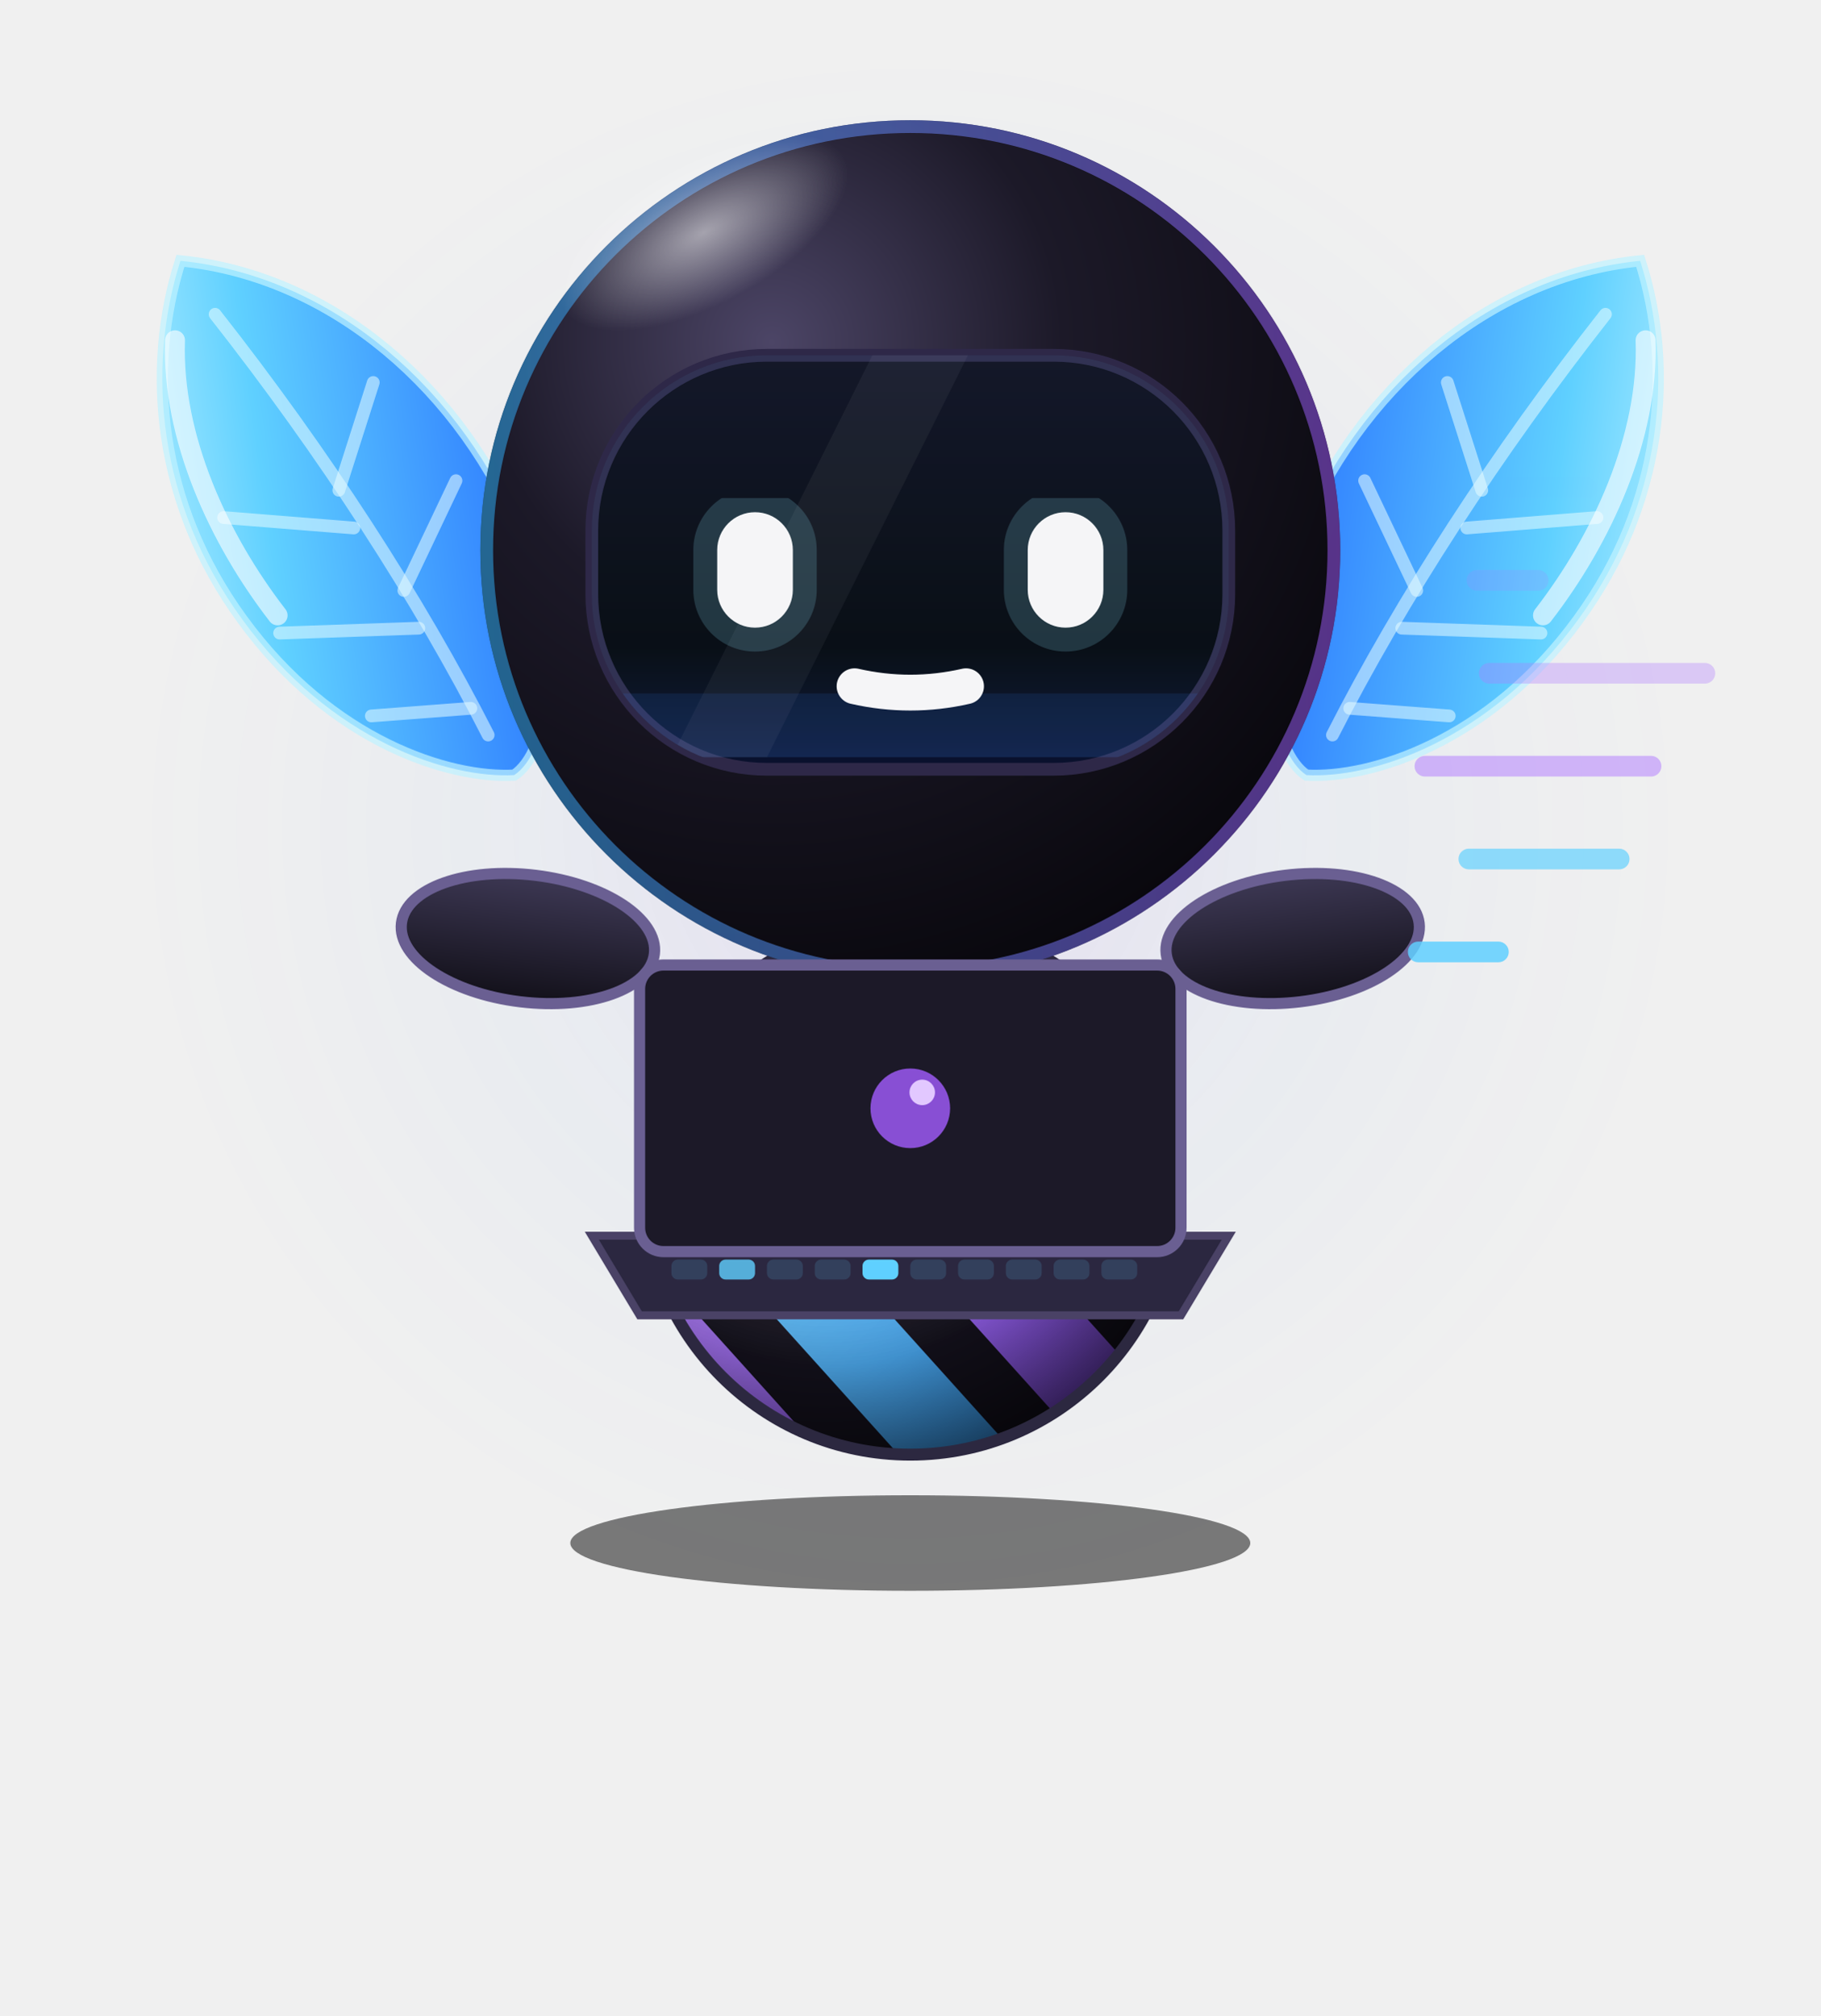
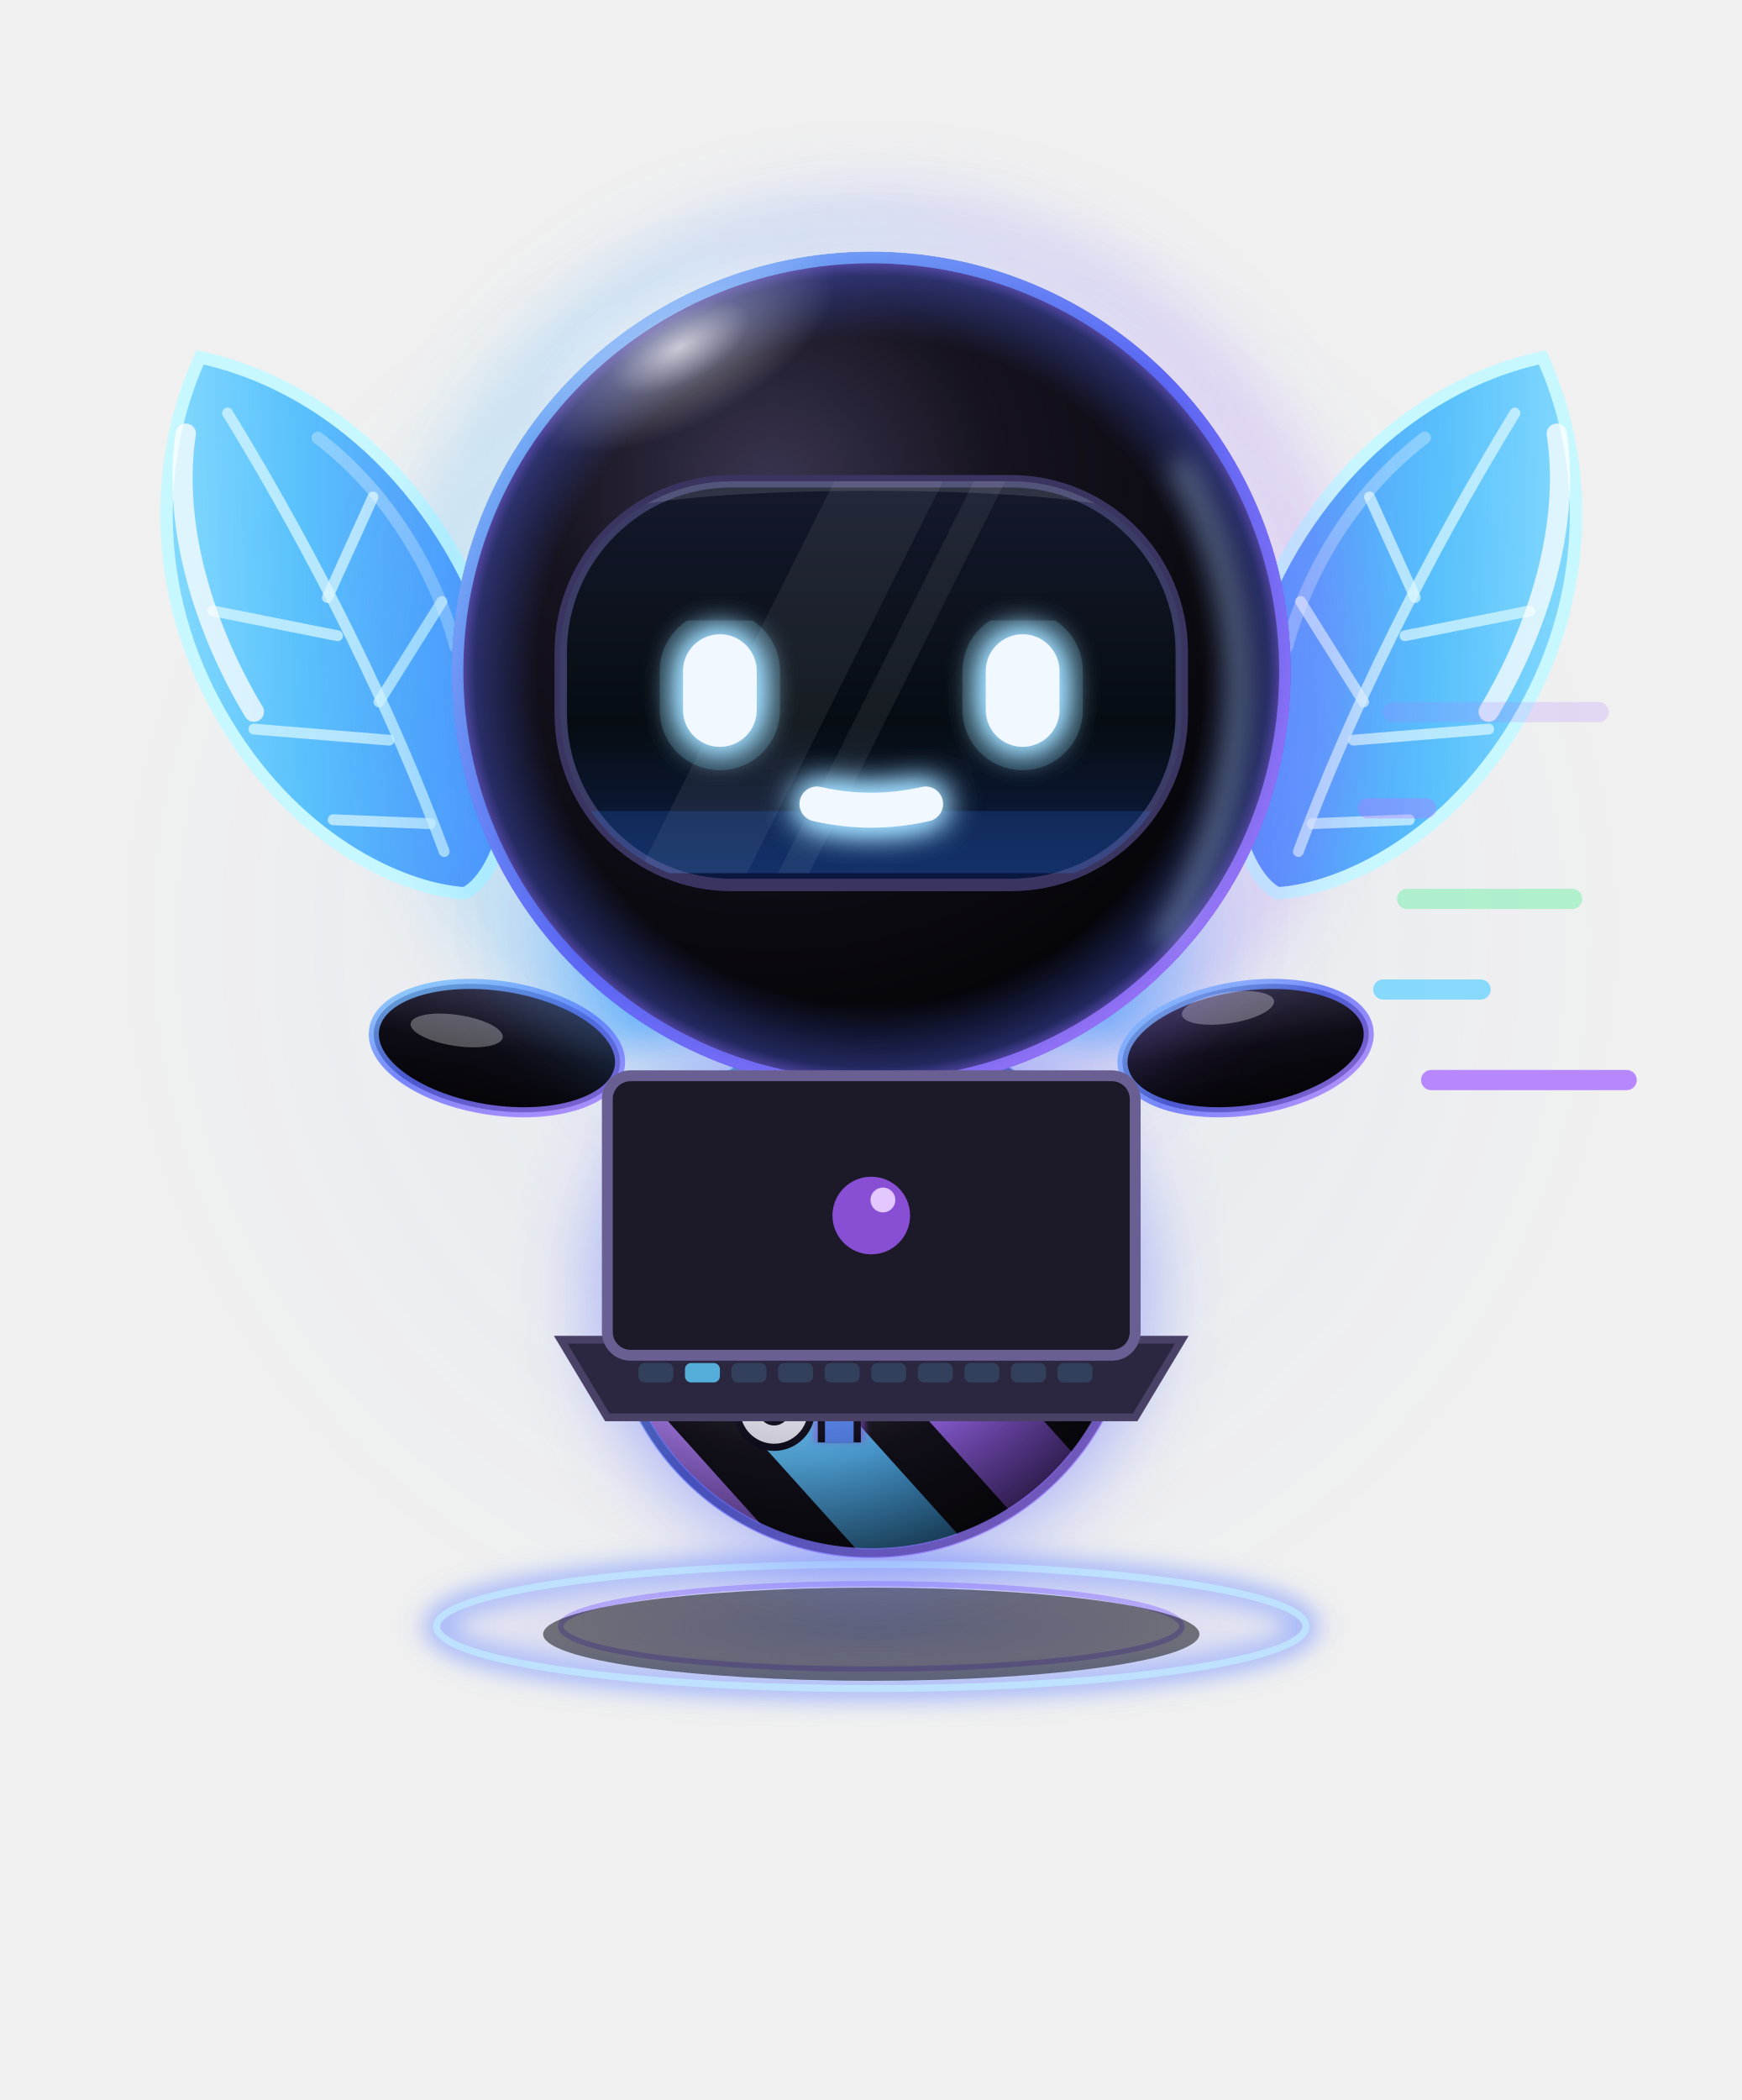
- <svg xmlns="http://www.w3.org/2000/svg" viewBox="-14.3 -3.8 228.6 253.1" role="img" aria-label="Yayen" width="2048" height="2267">
+ <svg xmlns="http://www.w3.org/2000/svg" viewBox="-12.2 -20.5 224.3 270.5" role="img" aria-label="Yayen" width="2048" height="2469">
  <defs>
+     <filter id="yv1-glow" x="-50%" y="-50%" width="200%" height="200%">
+       <feGaussianBlur in="SourceGraphic" stdDeviation="2.2" result="b" />
+       <feColorMatrix in="b" type="matrix" values="0 0 0 0 .35  0 0 0 0 .72  0 0 0 0 1  0 0 0 1.4 0" result="c" />
+       <feMerge>
+         <feMergeNode in="c" />
+         <feMergeNode in="c" />
+         <feMergeNode in="SourceGraphic" />
+       </feMerge>
+     </filter>
+     <filter id="yv1-blur" x="-50%" y="-50%" width="200%" height="200%">
+       <feGaussianBlur stdDeviation="5" />
+     </filter>
+     <filter id="yv1-blur2" x="-50%" y="-50%" width="200%" height="200%">
+       <feGaussianBlur stdDeviation="1.6" />
+     </filter>
    <radialGradient id="yv1-aura" cx="50%" cy="50%" r="50%">
-       <stop offset="0" stop-color="#8a2be2" stop-opacity=".55" />
-       <stop offset=".55" stop-color="#2f7bff" stop-opacity=".18" />
+       <stop offset="0" stop-color="#8a2be2" stop-opacity=".5" />
+       <stop offset=".55" stop-color="#2f7bff" stop-opacity=".16" />
      <stop offset="1" stop-color="#2f7bff" stop-opacity="0" />
    </radialGradient>
-     <radialGradient id="yv1-head" cx="34%" cy="26%" r="80%">
-       <stop offset="0" stop-color="#4c4566" />
-       <stop offset=".42" stop-color="#1c1928" />
-       <stop offset="1" stop-color="#08070c" />
+     <radialGradient id="yv1-head" cx="38%" cy="28%" r="78%">
+       <stop offset="0" stop-color="#3a3550" />
+       <stop offset=".35" stop-color="#16131f" />
+       <stop offset=".8" stop-color="#07060b" />
+       <stop offset="1" stop-color="#020205" />
+     </radialGradient>
+     <radialGradient id="yv1-headRim" cx="50%" cy="50%" r="50%">
+       <stop offset=".8" stop-color="#4b6bff" stop-opacity="0" />
+       <stop offset=".95" stop-color="#5a6cff" stop-opacity=".35" />
+       <stop offset="1" stop-color="#9a6bff" stop-opacity=".75" />
    </radialGradient>
    <radialGradient id="yv1-spec" cx="50%" cy="50%" r="50%">
-       <stop offset="0" stop-color="#fff" stop-opacity=".55" />
+       <stop offset="0" stop-color="#fff" stop-opacity=".75" />
+       <stop offset=".45" stop-color="#fff" stop-opacity=".25" />
      <stop offset="1" stop-color="#fff" stop-opacity="0" />
    </radialGradient>
    <linearGradient id="yv1-rim" x1="0" y1="0" x2="1" y2="0">
      <stop offset="0" stop-color="#2fb6ff" />
      <stop offset="1" stop-color="#a35cff" />
    </linearGradient>
+     <linearGradient id="yv1-rimV" x1="0" y1="0" x2="1" y2="1">
+       <stop offset="0" stop-color="#7fd8ff" />
+       <stop offset=".5" stop-color="#5a6cff" />
+       <stop offset="1" stop-color="#b07aff" />
+     </linearGradient>
    <linearGradient id="yv1-visor" x1="0" y1="0" x2="0" y2="1">
-       <stop offset="0" stop-color="#0f0d1c" />
-       <stop offset=".7" stop-color="#030308" />
-       <stop offset="1" stop-color="#0a1230" />
+       <stop offset="0" stop-color="#121022" />
+       <stop offset=".6" stop-color="#020206" />
+       <stop offset="1" stop-color="#0b1844" />
    </linearGradient>
    <linearGradient id="yv1-wing" x1="0" y1="0" x2="1" y2="1">
-       <stop offset="0" stop-color="#c8f6ff" />
-       <stop offset=".35" stop-color="#5fd0ff" />
-       <stop offset="1" stop-color="#1f62ff" />
+       <stop offset="0" stop-color="#9eecff" stop-opacity=".92" />
+       <stop offset=".45" stop-color="#38b6ff" stop-opacity=".82" />
+       <stop offset="1" stop-color="#2456ff" stop-opacity=".78" />
    </linearGradient>
    <linearGradient id="yv1-arm" x1="0" y1="0" x2="0" y2="1">
-       <stop offset="0" stop-color="#3d3854" />
-       <stop offset="1" stop-color="#121019" />
+       <stop offset="0" stop-color="#34304a" />
+       <stop offset=".5" stop-color="#0d0b14" />
+       <stop offset="1" stop-color="#050408" />
    </linearGradient>
    <linearGradient id="yv1-pu" x1="0" y1="0" x2="0" y2="1">
-       <stop offset="0" stop-color="#cfa6ff" />
-       <stop offset="1" stop-color="#7a3df0" />
+       <stop offset="0" stop-color="#d8b4ff" />
+       <stop offset="1" stop-color="#8243f5" />
    </linearGradient>
    <linearGradient id="yv1-cy" x1="0" y1="0" x2="0" y2="1">
-       <stop offset="0" stop-color="#9af0ff" />
-       <stop offset="1" stop-color="#1f8cff" />
-     </linearGradient>
-     <radialGradient id="yv1-ball" cx="34%" cy="28%" r="78%">
-       <stop offset="0" stop-color="#fff" stop-opacity=".38" />
-       <stop offset=".32" stop-color="#fff" stop-opacity="0" />
-       <stop offset=".72" stop-color="#000" stop-opacity=".2" />
-       <stop offset="1" stop-color="#000" stop-opacity=".65" />
+       <stop offset="0" stop-color="#a6f4ff" />
+       <stop offset="1" stop-color="#2a9bff" />
+     </linearGradient>
+     <radialGradient id="yv1-ball" cx="36%" cy="28%" r="78%">
+       <stop offset="0" stop-color="#fff" stop-opacity=".42" />
+       <stop offset=".3" stop-color="#fff" stop-opacity="0" />
+       <stop offset=".7" stop-color="#000" stop-opacity=".22" />
+       <stop offset="1" stop-color="#000" stop-opacity=".72" />
+     </radialGradient>
+     <radialGradient id="yv1-floor" cx="50%" cy="50%" r="50%">
+       <stop offset="0" stop-color="#5a6cff" stop-opacity=".35" />
+       <stop offset=".7" stop-color="#3a3cff" stop-opacity=".08" />
+       <stop offset="1" stop-color="#3a3cff" stop-opacity="0" />
    </radialGradient>
    <linearGradient id="yv1-holo" x1="0" y1="0" x2="0" y2="1">
      <stop offset="0" stop-color="#2fb6ff" stop-opacity=".28" />
      <stop offset="1" stop-color="#a35cff" stop-opacity=".12" />
    </linearGradient>
    <clipPath id="yv1-cbody">
      <circle cx="100" cy="148" r="33" />
+     </clipPath>
+     <clipPath id="yv1-chead">
+       <circle cx="100" cy="66" r="54" />
    </clipPath>
    <clipPath id="yv1-cvisor">
      <rect class="visorClip" x="60" y="40" width="80" height="52" rx="22" transform="translate(100 67.52) scale(1 1) translate(-100 -66)" />
    </clipPath>
    <mask id="yv1-mL" maskUnits="userSpaceOnUse" x="0" y="0" width="200" height="200">
      <rect width="200" height="200" fill="#fff" />
      <rect class="lidL" fill="#000" x="71" y="57.23" width="19" height="2.22" />
      <ellipse class="cutL" fill="#000" cx="80.5" cy="86.43" rx="9.98" ry="8.7" opacity="0" />
    </mask>
    <mask id="yv1-mR" maskUnits="userSpaceOnUse" x="0" y="0" width="200" height="200">
      <rect width="200" height="200" fill="#fff" />
      <rect class="lidR" fill="#000" x="110" y="57.23" width="19" height="2.22" />
      <ellipse class="cutR" fill="#000" cx="119.5" cy="86.43" rx="9.97" ry="8.7" opacity="0" />
    </mask>
+     <path id="yv1-leaf" d="M0-38C15-26 21-5 17 15C14 30 5 39 0 39C-7 35-17 23-18 4C-19-14-11-29 0-38Z" />
    <g id="yv1-wingShape" transform="translate(30 62) rotate(-28)">
-       <path d="M0-38C15-26 21-5 17 15C14 30 5 39 0 39C-7 35-17 23-18 4C-19-14-11-29 0-38Z" fill="url(#yv1-wing)" stroke="#bff3ff" stroke-opacity=".7" stroke-width="1.4" />
-       <g stroke="#e6fbff" stroke-opacity=".55" stroke-width="1.6" stroke-linecap="round" fill="none">
+       <use class="gl" href="#yv1-leaf" fill="#2f9bff" opacity=".8" filter="url(#yv1-blur)" x="66" y="55.52" />
+       <use href="#yv1-leaf" fill="url(#yv1-wing)" stroke="#c8f8ff" stroke-width="1.6" />
+       <g stroke="#dffaff" stroke-opacity=".7" stroke-width="1.4" stroke-linecap="round" fill="none">
        <path d="M0-30C2-8 2 14 0 33" />
        <path d="M-13-8L0 2" />
        <path d="M-15 8L0 17" />
        <path d="M-11 23L0 29" />
        <path d="M12-12L1-3" />
        <path d="M14 4L1 12" />
      </g>
-       <path d="M-6-30C-13-20-15-6-14 6" stroke="#fff" stroke-opacity=".6" stroke-width="2.5" stroke-linecap="round" fill="none" />
+       <path d="M-6-30C-13-20-15-6-14 6" stroke="#fff" stroke-opacity=".75" stroke-width="2.6" stroke-linecap="round" fill="none" />
+       <path d="M9-22C14-12 15 0 13 10" stroke="#fff" stroke-opacity=".3" stroke-width="1.6" stroke-linecap="round" fill="none" />
    </g>
  </defs>
  <circle class="aura" cx="100" cy="100" r="104" fill="url(#yv1-aura)" opacity="0.18" transform="translate(100 100) scale(0.94) translate(-100 -100)" />
-   <ellipse class="shadow" cx="100" cy="190" rx="42.7" ry="6" fill="#000" opacity="0.5" />
+   <g class="floor">
+     <ellipse cx="100" cy="189" rx="62" ry="10" fill="url(#yv1-floor)" />
+     <ellipse cx="100" cy="189" rx="56" ry="8" fill="none" stroke="#6a8cff" stroke-width="2.4" opacity=".7" filter="url(#yv1-blur2)" />
+     <ellipse cx="100" cy="189" rx="56" ry="8" fill="none" stroke="#bfe4ff" stroke-width=".9" opacity=".9" />
+     <ellipse cx="100" cy="189" rx="40" ry="5.5" fill="none" stroke="#8a6bff" stroke-width=".7" opacity=".45" />
+   </g>
+   <ellipse class="shadow" cx="100" cy="190" rx="42.27" ry="6" fill="#000" opacity="0.5" />
  <g class="back" />
-   <g class="all" transform="translate(100 107.4) scale(1) rotate(0) translate(-100 -110)">
-     <g class="wingL" transform="rotate(-4.98 46 74)">
+   <g class="all" transform="translate(100 108.07) scale(1) rotate(0) translate(-100 -110)">
+     <g class="wingL" transform="rotate(1.71 46 74)">
      <use href="#yv1-wingShape" />
    </g>
-     <g class="wingR" transform="rotate(4.98 154 74)">
+     <g class="wingR" transform="rotate(-1.71 154 74)">
      <use href="#yv1-wingShape" transform="translate(200 0) scale(-1 1)" />
    </g>
    <g class="body" transform="translate(0 0) rotate(0 100 148)">
+       <circle class="gl" cx="100" cy="148" r="36" fill="#5a6cff" opacity=".45" filter="url(#yv1-blur)" />
      <circle cx="100" cy="148" r="34" fill="#15121e" />
      <g clip-path="url(#yv1-cbody)">
        <g transform="rotate(-42 100 148)">
          <rect x="22.5" y="90" width="11" height="120" fill="url(#yv1-pu)" />
          <rect x="40.5" y="90" width="11" height="120" fill="url(#yv1-cy)" />
          <rect x="58.5" y="90" width="11" height="120" fill="url(#yv1-pu)" />
          <rect x="76.5" y="90" width="11" height="120" fill="url(#yv1-cy)" />
          <rect x="94.5" y="90" width="11" height="120" fill="url(#yv1-pu)" />
          <rect x="112.5" y="90" width="11" height="120" fill="url(#yv1-cy)" />
          <rect x="130.5" y="90" width="11" height="120" fill="url(#yv1-pu)" />
          <rect x="148.5" y="90" width="11" height="120" fill="url(#yv1-cy)" />
          <rect x="166.5" y="90" width="11" height="120" fill="url(#yv1-pu)" />
        </g>
+         <g class="logo" transform="translate(100 149) scale(.084) translate(-256 -253)" fill="none" stroke-width="44">
+           <g class="gl" stroke="#a35cff" stroke-width="80" opacity=".55" filter="url(#yv1-blur)">
+             <path d="M160 88H313A114 114 0 0 1 313 316H252A45 45 0 0 0 207 361V470" />
+             <circle cx="118" cy="88" r="38" stroke-width="28" />
+             <path d="M265 207H184A78 78 0 0 0 106 285V380" />
+             <circle cx="308" cy="207" r="38" stroke-width="28" />
+             <circle cx="107" cy="420" r="38" stroke-width="28" />
+           </g>
+           <g stroke="#0d0a1c" stroke-width="66">
+             <path d="M160 88H313A114 114 0 0 1 313 316H252A45 45 0 0 0 207 361V470" />
+             <circle cx="118" cy="88" r="38" stroke-width="50" />
+             <path d="M265 207H184A78 78 0 0 0 106 285V380" />
+             <circle cx="308" cy="207" r="38" stroke-width="50" />
+             <circle cx="107" cy="420" r="38" stroke-width="50" />
+           </g>
+           <g stroke="#5a8cff">
+             <path d="M160 88H313A114 114 0 0 1 313 316H252A45 45 0 0 0 207 361V470" />
+             <circle cx="118" cy="88" r="38" stroke-width="28" />
+           </g>
+           <g stroke="#f4f2ff">
+             <path d="M265 207H184A78 78 0 0 0 106 285V380" />
+             <circle cx="308" cy="207" r="38" stroke-width="28" />
+             <circle cx="107" cy="420" r="38" stroke-width="28" />
+           </g>
+         </g>
        <circle cx="100" cy="148" r="33" fill="url(#yv1-ball)" />
      </g>
-       <circle cx="100" cy="148" r="33.5" fill="none" stroke="#2c2840" stroke-width="1.5" />
-       <ellipse cx="86" cy="130" rx="9" ry="4.5" transform="rotate(-35 86 130)" fill="#fff" opacity=".35" />
-     </g>
-     <g class="armL" transform="rotate(-23.06 60 110)">
-       <ellipse cx="50" cy="113" rx="16" ry="8" transform="rotate(30 50 113)" fill="url(#yv1-arm)" stroke="#6a5f92" stroke-width="1.4" />
-     </g>
-     <g class="armR" transform="rotate(23.06 140 110)">
-       <ellipse cx="150" cy="113" rx="16" ry="8" transform="rotate(-30 150 113)" fill="url(#yv1-arm)" stroke="#6a5f92" stroke-width="1.4" />
+       <circle cx="100" cy="148" r="33.5" fill="none" stroke="url(#yv1-rimV)" stroke-opacity=".7" stroke-width="1.3" />
+       <ellipse cx="86" cy="130" rx="10" ry="4.5" transform="rotate(-35 86 130)" fill="#fff" opacity=".45" />
+       <ellipse cx="83" cy="128.5" rx="3.5" ry="1.6" transform="rotate(-35 83 128.5)" fill="#fff" opacity=".8" />
+     </g>
+     <g class="armL" transform="rotate(-21.34 60 110)">
+       <ellipse cx="50" cy="113" rx="16" ry="8" transform="rotate(30 50 113)" fill="url(#yv1-arm)" stroke="url(#yv1-rimV)" stroke-opacity=".8" stroke-width="1.3" />
+       <ellipse cx="46" cy="109" rx="6" ry="2" transform="rotate(30 46 109)" fill="#fff" opacity=".3" />
+     </g>
+     <g class="armR" transform="rotate(21.34 140 110)">
+       <ellipse cx="150" cy="113" rx="16" ry="8" transform="rotate(-30 150 113)" fill="url(#yv1-arm)" stroke="url(#yv1-rimV)" stroke-opacity=".8" stroke-width="1.3" />
+       <ellipse cx="146" cy="109" rx="6" ry="2" transform="rotate(-30 146 109)" fill="#fff" opacity=".3" />
    </g>
    <g class="head" transform="translate(0 1.9) rotate(0 100 112)">
+       <circle class="gl" cx="100" cy="66" r="57" fill="none" stroke="url(#yv1-rim)" stroke-width="4" opacity=".55" filter="url(#yv1-blur)" />
      <circle cx="100" cy="66" r="54" fill="url(#yv1-head)" />
-       <circle cx="100" cy="66" r="53.2" fill="none" stroke="url(#yv1-rim)" stroke-opacity=".5" stroke-width="1.6" />
-       <ellipse class="spec" cx="74" cy="28" rx="20" ry="9" transform="translate(0 -1.9) rotate(-28 74 28)" fill="url(#yv1-spec)" />
-       <rect class="visorRect" x="60" y="40" width="80" height="52" rx="22" fill="url(#yv1-visor)" stroke="#2e2848" stroke-width="1.6" transform="translate(100 67.52) scale(1 1) translate(-100 -66)" />
+       <circle cx="100" cy="66" r="54" fill="url(#yv1-headRim)" />
+       <circle cx="100" cy="66" r="53.3" fill="none" stroke="url(#yv1-rimV)" stroke-opacity=".85" stroke-width="1.5" />
+       <g clip-path="url(#yv1-chead)">
+         <path d="M140 40C150 58 150 80 138 100" stroke="#bfe4ff" stroke-opacity=".35" stroke-width="3" stroke-linecap="round" fill="none" filter="url(#yv1-blur2)" />
+       </g>
+       <ellipse class="spec" cx="76" cy="27" rx="22" ry="10" transform="translate(0 -1.9) rotate(-28 74 28)" fill="url(#yv1-spec)" />
+       <rect class="visorRect" x="60" y="40" width="80" height="52" rx="22" fill="url(#yv1-visor)" stroke="#3a3560" stroke-width="1.6" transform="translate(100 67.52) scale(1 1) translate(-100 -66)" />
      <g clip-path="url(#yv1-cvisor)">
-         <path class="glare" d="M70 92L96 40H108L82 92Z" fill="#fff" opacity=".05" transform="translate(0 0)" />
-         <rect x="40" y="84" width="120" height="8" fill="#2f7bff" opacity=".12" />
-         <rect class="screenGlow" x="40" y="40" width="120" height="52" fill="#5fd0ff" opacity="0.06" />
+         <path class="glare" d="M70 92L96 40H110L84 92ZM88 92L114 40H118L92 92Z" fill="#fff" opacity=".07" transform="translate(0 0)" />
+         <rect x="40" y="84" width="120" height="8" fill="#2f7bff" opacity=".18" />
+         <rect class="screenGlow" x="40" y="40" width="120" height="52" fill="#5fd0ff" opacity="0.05" />
        <ellipse class="blushL" cx="72" cy="79.52" rx="7" ry="3.5" fill="#ff7ac8" opacity="0" />
        <ellipse class="blushR" cx="128" cy="79.52" rx="7" ry="3.5" fill="#ff7ac8" opacity="0" />
        <rect class="haloL" fill="#8ee8ff" opacity=".18" mask="url(#yv1-mL)" x="72.75" y="58.23" width="15.5" height="20.5" rx="7.75" />
        <rect class="haloR" fill="#8ee8ff" opacity=".18" mask="url(#yv1-mR)" x="111.75" y="58.23" width="15.5" height="20.5" rx="7.75" />
-         <rect class="eyeL" fill="#f5f5f7" mask="url(#yv1-mL)" x="75.75" y="61.23" width="9.5" height="14.5" rx="4.75" />
-         <rect class="eyeR" fill="#f5f5f7" mask="url(#yv1-mR)" x="114.75" y="61.23" width="9.5" height="14.5" rx="4.75" />
-         <path class="browL" stroke="#f5f5f7" stroke-width="4" stroke-linecap="round" fill="none" opacity="0" d="M74 56.23L87 56.23" />
-         <path class="browR" stroke="#f5f5f7" stroke-width="4" stroke-linecap="round" fill="none" opacity="0" d="M113 56.23L126 56.23" />
-         <path class="mouth" stroke="#f5f5f7" stroke-width="4.5" stroke-linecap="round" fill="none" d="M93 83.09Q100 84.69 107 83.09" opacity="1" />
-         <ellipse class="mouthO" fill="#f5f5f7" opacity="0" cx="100" cy="84.09" rx="3" ry="0" />
+         <g filter="url(#yv1-glow)">
+           <rect class="eyeL" fill="#f2f8ff" mask="url(#yv1-mL)" x="75.75" y="61.23" width="9.5" height="14.5" rx="4.75" />
+           <rect class="eyeR" fill="#f2f8ff" mask="url(#yv1-mR)" x="114.75" y="61.23" width="9.5" height="14.5" rx="4.75" />
+           <path class="browL" stroke="#f2f8ff" stroke-width="4" stroke-linecap="round" fill="none" opacity="0" d="M74 54.73L87 54.73" />
+           <path class="browR" stroke="#f2f8ff" stroke-width="4" stroke-linecap="round" fill="none" opacity="0" d="M113 54.73L126 54.73" />
+           <path class="mouth" stroke="#f2f8ff" stroke-width="4.5" stroke-linecap="round" fill="none" d="M93 83.09Q100 84.69 107 83.09" opacity="1" />
+           <ellipse class="mouthO" fill="#f2f8ff" opacity="0" cx="100" cy="84.09" rx="3" ry="0" />
+         </g>
        <g class="glasses" opacity="0">
-           <rect class="gL" width="30" height="16" rx="6" fill="#120a20" stroke="url(#yv1-rim)" stroke-width="2.5" x="66" y="55.52" />
+           <rect class="gL" width="30" height="16" rx="6" fill="#120a20" stroke="url(#yv1-rim)" stroke-width="2.5" />
          <rect class="gR" width="30" height="16" rx="6" fill="#120a20" stroke="url(#yv1-rim)" stroke-width="2.5" x="104" y="55.52" />
          <path class="gB" stroke="#a35cff" stroke-width="2.5" d="M96 61.52h8" />
        </g>
+         <path d="M68 44C80 41 120 41 132 44" stroke="#fff" stroke-opacity=".12" stroke-width="2" stroke-linecap="round" fill="none" />
      </g>
    </g>
    <g class="props">
      <g transform="translate(100 150)">
        <path d="M-40 4H40L34 14H-34Z" fill="#2b2740" stroke="#4a4266" />
        <rect x="-34" y="-30" width="68" height="36" rx="3" fill="#1c1928" stroke="#6a5f92" stroke-width="1.4" />
        <circle cx="0" cy="-12" r="5" fill="#a35cff" opacity="0.8" />
        <circle cx="1.5" cy="-14" r="1.6" fill="#e2c8ff" />
        <rect x="-30" y="7" width="4.5" height="2.5" rx="0.8" fill="#5fd0ff" opacity="0.15" />
        <rect x="-24" y="7" width="4.5" height="2.5" rx="0.8" fill="#5fd0ff" opacity="0.8" />
        <rect x="-18" y="7" width="4.5" height="2.5" rx="0.8" fill="#5fd0ff" opacity="0.15" />
        <rect x="-12" y="7" width="4.5" height="2.5" rx="0.8" fill="#5fd0ff" opacity="0.15" />
-         <rect x="-6" y="7" width="4.5" height="2.5" rx="0.8" fill="#5fd0ff" opacity="1" />
+         <rect x="-6" y="7" width="4.5" height="2.5" rx="0.8" fill="#5fd0ff" opacity="0.15" />
        <rect x="0" y="7" width="4.5" height="2.5" rx="0.8" fill="#5fd0ff" opacity="0.15" />
        <rect x="6" y="7" width="4.5" height="2.5" rx="0.8" fill="#5fd0ff" opacity="0.15" />
        <rect x="12" y="7" width="4.5" height="2.5" rx="0.8" fill="#5fd0ff" opacity="0.15" />
        <rect x="18" y="7" width="4.5" height="2.5" rx="0.8" fill="#5fd0ff" opacity="0.15" />
        <rect x="24" y="7" width="4.5" height="2.5" rx="0.8" fill="#5fd0ff" opacity="0.15" />
      </g>
      <g>
-         <rect x="167.511" y="128" width="12.86" height="2.6" rx="1.3" fill="#b07aff" data-t0="33039.5" transform="translate(5.94 -69.27)" opacity="0.01" />
-         <rect x="164.932" y="128" width="10.285" height="2.6" rx="1.3" fill="#b07aff" data-t0="33306.2" transform="translate(4.94 -57.61)" opacity="0.18" />
-         <rect x="167.47" y="128" width="29.684" height="2.6" rx="1.3" fill="#b07aff" data-t0="33572.8" transform="translate(3.94 -45.94)" opacity="0.34" />
-         <rect x="160.392" y="128" width="31.001" height="2.6" rx="1.3" fill="#b07aff" data-t0="33839.5" transform="translate(2.94 -34.27)" opacity="0.51" />
-         <rect x="166.91" y="128" width="21.48" height="2.6" rx="1.3" fill="#5fd0ff" data-t0="34106.2" transform="translate(1.94 -22.61)" opacity="0.68" />
-         <rect x="161.552" y="128" width="12.671" height="2.6" rx="1.3" fill="#5fd0ff" data-t0="34372.9" transform="translate(0.94 -10.94)" opacity="0.84" />
+         <rect x="171.91" y="128" width="12.544" height="2.6" rx="1.3" fill="#7cf0b0" data-t0="33340.4" transform="translate(5.88 -68.54)" opacity="0.02" />
+         <rect x="161.112" y="128" width="29.1" height="2.6" rx="1.3" fill="#b07aff" data-t0="33623.8" transform="translate(4.81 -56.14)" opacity="0.2" />
+         <rect x="158.916" y="128" width="10.122" height="2.6" rx="1.3" fill="#b07aff" data-t0="33907.1" transform="translate(3.75 -43.75)" opacity="0.38" />
+         <rect x="164.974" y="128" width="23.868" height="2.6" rx="1.3" fill="#7cf0b0" data-t0="34173.8" transform="translate(2.75 -32.08)" opacity="0.54" />
+         <rect x="162.905" y="128" width="15.139" height="2.6" rx="1.3" fill="#5fd0ff" data-t0="34440.5" transform="translate(1.75 -20.41)" opacity="0.71" />
+         <rect x="170.076" y="128" width="27.789" height="2.6" rx="1.3" fill="#b07aff" data-t0="34707.1" transform="translate(0.75 -8.75)" opacity="0.88" />
      </g>
    </g>
  </g>
  <g class="fx" />
</svg>
